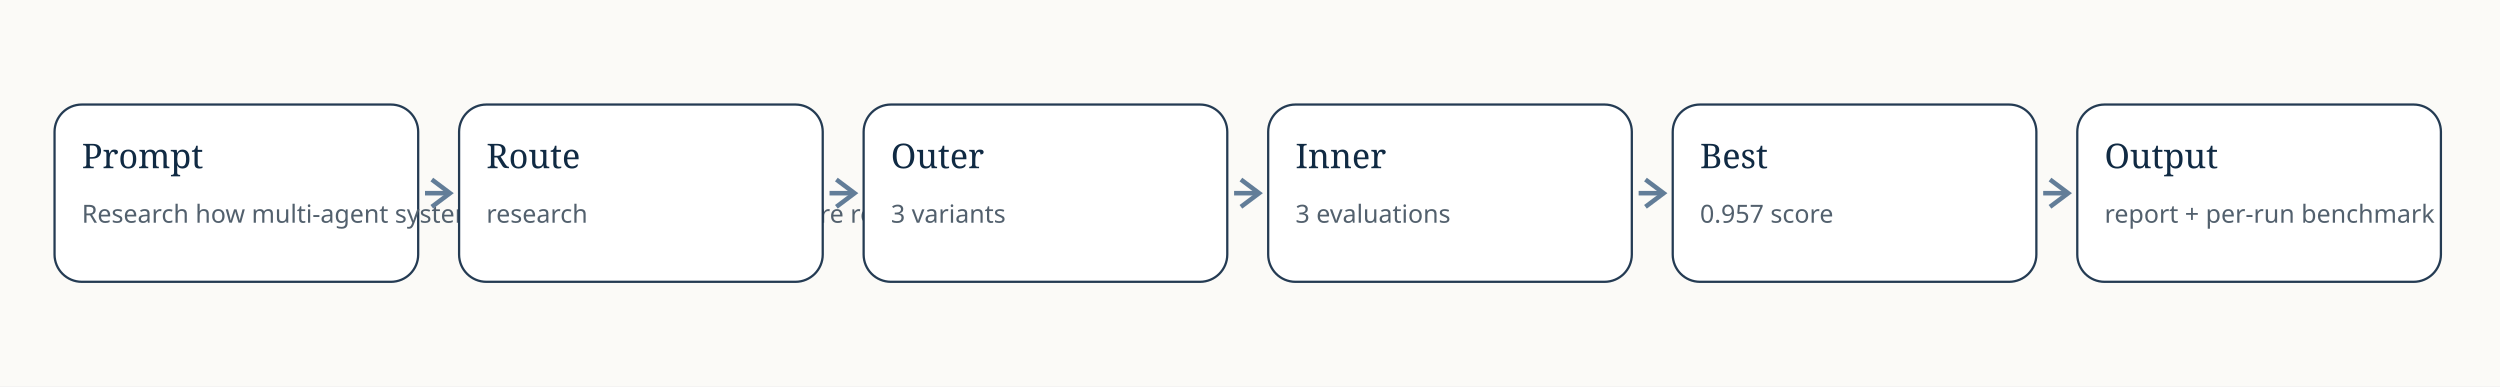
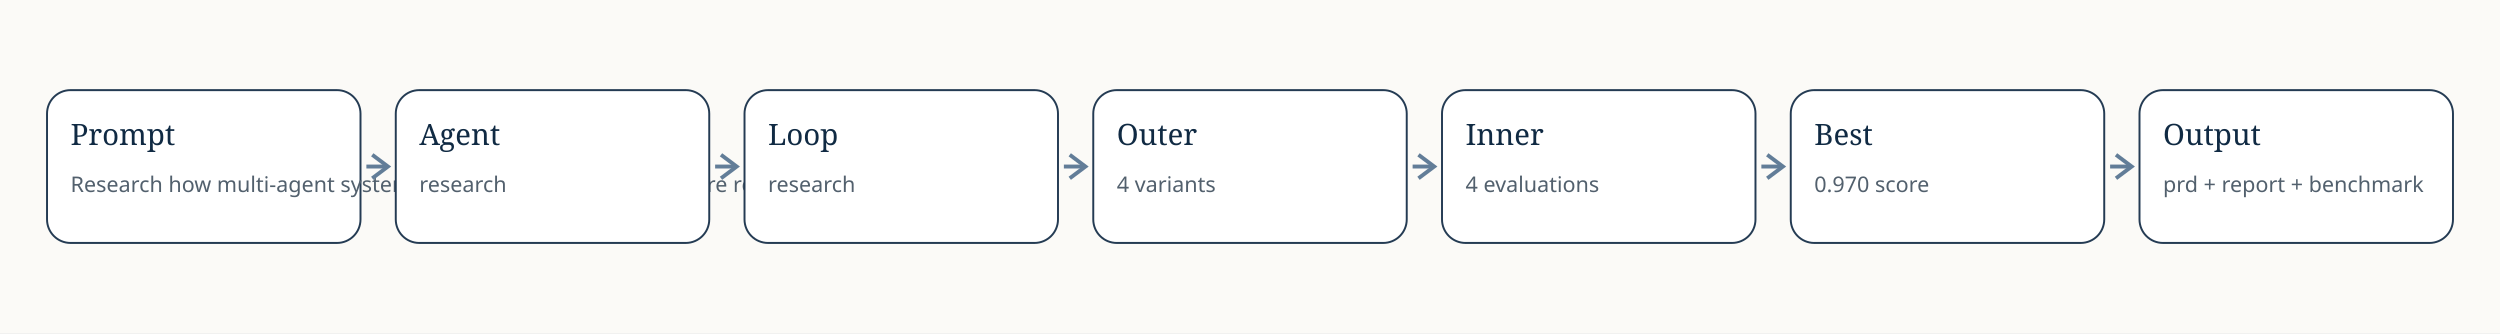
- <svg xmlns="http://www.w3.org/2000/svg" width="1100" height="170" viewBox="0 0 1100 170">
+ <svg xmlns="http://www.w3.org/2000/svg" width="1276" height="170" viewBox="0 0 1276 170">
  <rect width="100%" height="100%" fill="#fbfaf7" />
  <rect x="24" y="46" width="160" height="78" rx="12" fill="#ffffff" stroke="#243b53" />
  <text x="36" y="74" font-size="15" font-family="Georgia" fill="#102a43">Prompt</text>
  <text x="36" y="98" font-size="11" font-family="Verdana" fill="#52606d">Research how multi-agent systems improve automated literature review quality</text>
  <path d="M 187 85 L 197 85" stroke="#627d98" stroke-width="2" />
  <path d="M 190 79 L 198 85 L 190 91" fill="none" stroke="#627d98" stroke-width="2" />
  <rect x="202" y="46" width="160" height="78" rx="12" fill="#ffffff" stroke="#243b53" />
-   <text x="214" y="74" font-size="15" font-family="Georgia" fill="#102a43">Route</text>
+   <text x="214" y="74" font-size="15" font-family="Georgia" fill="#102a43">Agent</text>
  <text x="214" y="98" font-size="11" font-family="Verdana" fill="#52606d">research</text>
  <path d="M 365 85 L 375 85" stroke="#627d98" stroke-width="2" />
  <path d="M 368 79 L 376 85 L 368 91" fill="none" stroke="#627d98" stroke-width="2" />
  <rect x="380" y="46" width="160" height="78" rx="12" fill="#ffffff" stroke="#243b53" />
-   <text x="392" y="74" font-size="15" font-family="Georgia" fill="#102a43">Outer</text>
-   <text x="392" y="98" font-size="11" font-family="Verdana" fill="#52606d">3 variants</text>
+   <text x="392" y="74" font-size="15" font-family="Georgia" fill="#102a43">Loop</text>
+   <text x="392" y="98" font-size="11" font-family="Verdana" fill="#52606d">research</text>
  <path d="M 543 85 L 553 85" stroke="#627d98" stroke-width="2" />
  <path d="M 546 79 L 554 85 L 546 91" fill="none" stroke="#627d98" stroke-width="2" />
  <rect x="558" y="46" width="160" height="78" rx="12" fill="#ffffff" stroke="#243b53" />
-   <text x="570" y="74" font-size="15" font-family="Georgia" fill="#102a43">Inner</text>
-   <text x="570" y="98" font-size="11" font-family="Verdana" fill="#52606d">3 evaluations</text>
+   <text x="570" y="74" font-size="15" font-family="Georgia" fill="#102a43">Outer</text>
+   <text x="570" y="98" font-size="11" font-family="Verdana" fill="#52606d">4 variants</text>
  <path d="M 721 85 L 731 85" stroke="#627d98" stroke-width="2" />
  <path d="M 724 79 L 732 85 L 724 91" fill="none" stroke="#627d98" stroke-width="2" />
  <rect x="736" y="46" width="160" height="78" rx="12" fill="#ffffff" stroke="#243b53" />
-   <text x="748" y="74" font-size="15" font-family="Georgia" fill="#102a43">Best</text>
-   <text x="748" y="98" font-size="11" font-family="Verdana" fill="#52606d">0.957 score</text>
+   <text x="748" y="74" font-size="15" font-family="Georgia" fill="#102a43">Inner</text>
+   <text x="748" y="98" font-size="11" font-family="Verdana" fill="#52606d">4 evaluations</text>
  <path d="M 899 85 L 909 85" stroke="#627d98" stroke-width="2" />
  <path d="M 902 79 L 910 85 L 902 91" fill="none" stroke="#627d98" stroke-width="2" />
  <rect x="914" y="46" width="160" height="78" rx="12" fill="#ffffff" stroke="#243b53" />
-   <text x="926" y="74" font-size="15" font-family="Georgia" fill="#102a43">Output</text>
-   <text x="926" y="98" font-size="11" font-family="Verdana" fill="#52606d">report + per-run benchmark</text>
+   <text x="926" y="74" font-size="15" font-family="Georgia" fill="#102a43">Best</text>
+   <text x="926" y="98" font-size="11" font-family="Verdana" fill="#52606d">0.970 score</text>
+   <path d="M 1077 85 L 1087 85" stroke="#627d98" stroke-width="2" />
+   <path d="M 1080 79 L 1088 85 L 1080 91" fill="none" stroke="#627d98" stroke-width="2" />
+   <rect x="1092" y="46" width="160" height="78" rx="12" fill="#ffffff" stroke="#243b53" />
+   <text x="1104" y="74" font-size="15" font-family="Georgia" fill="#102a43">Output</text>
+   <text x="1104" y="98" font-size="11" font-family="Verdana" fill="#52606d">prd + report + benchmark</text>
</svg>
